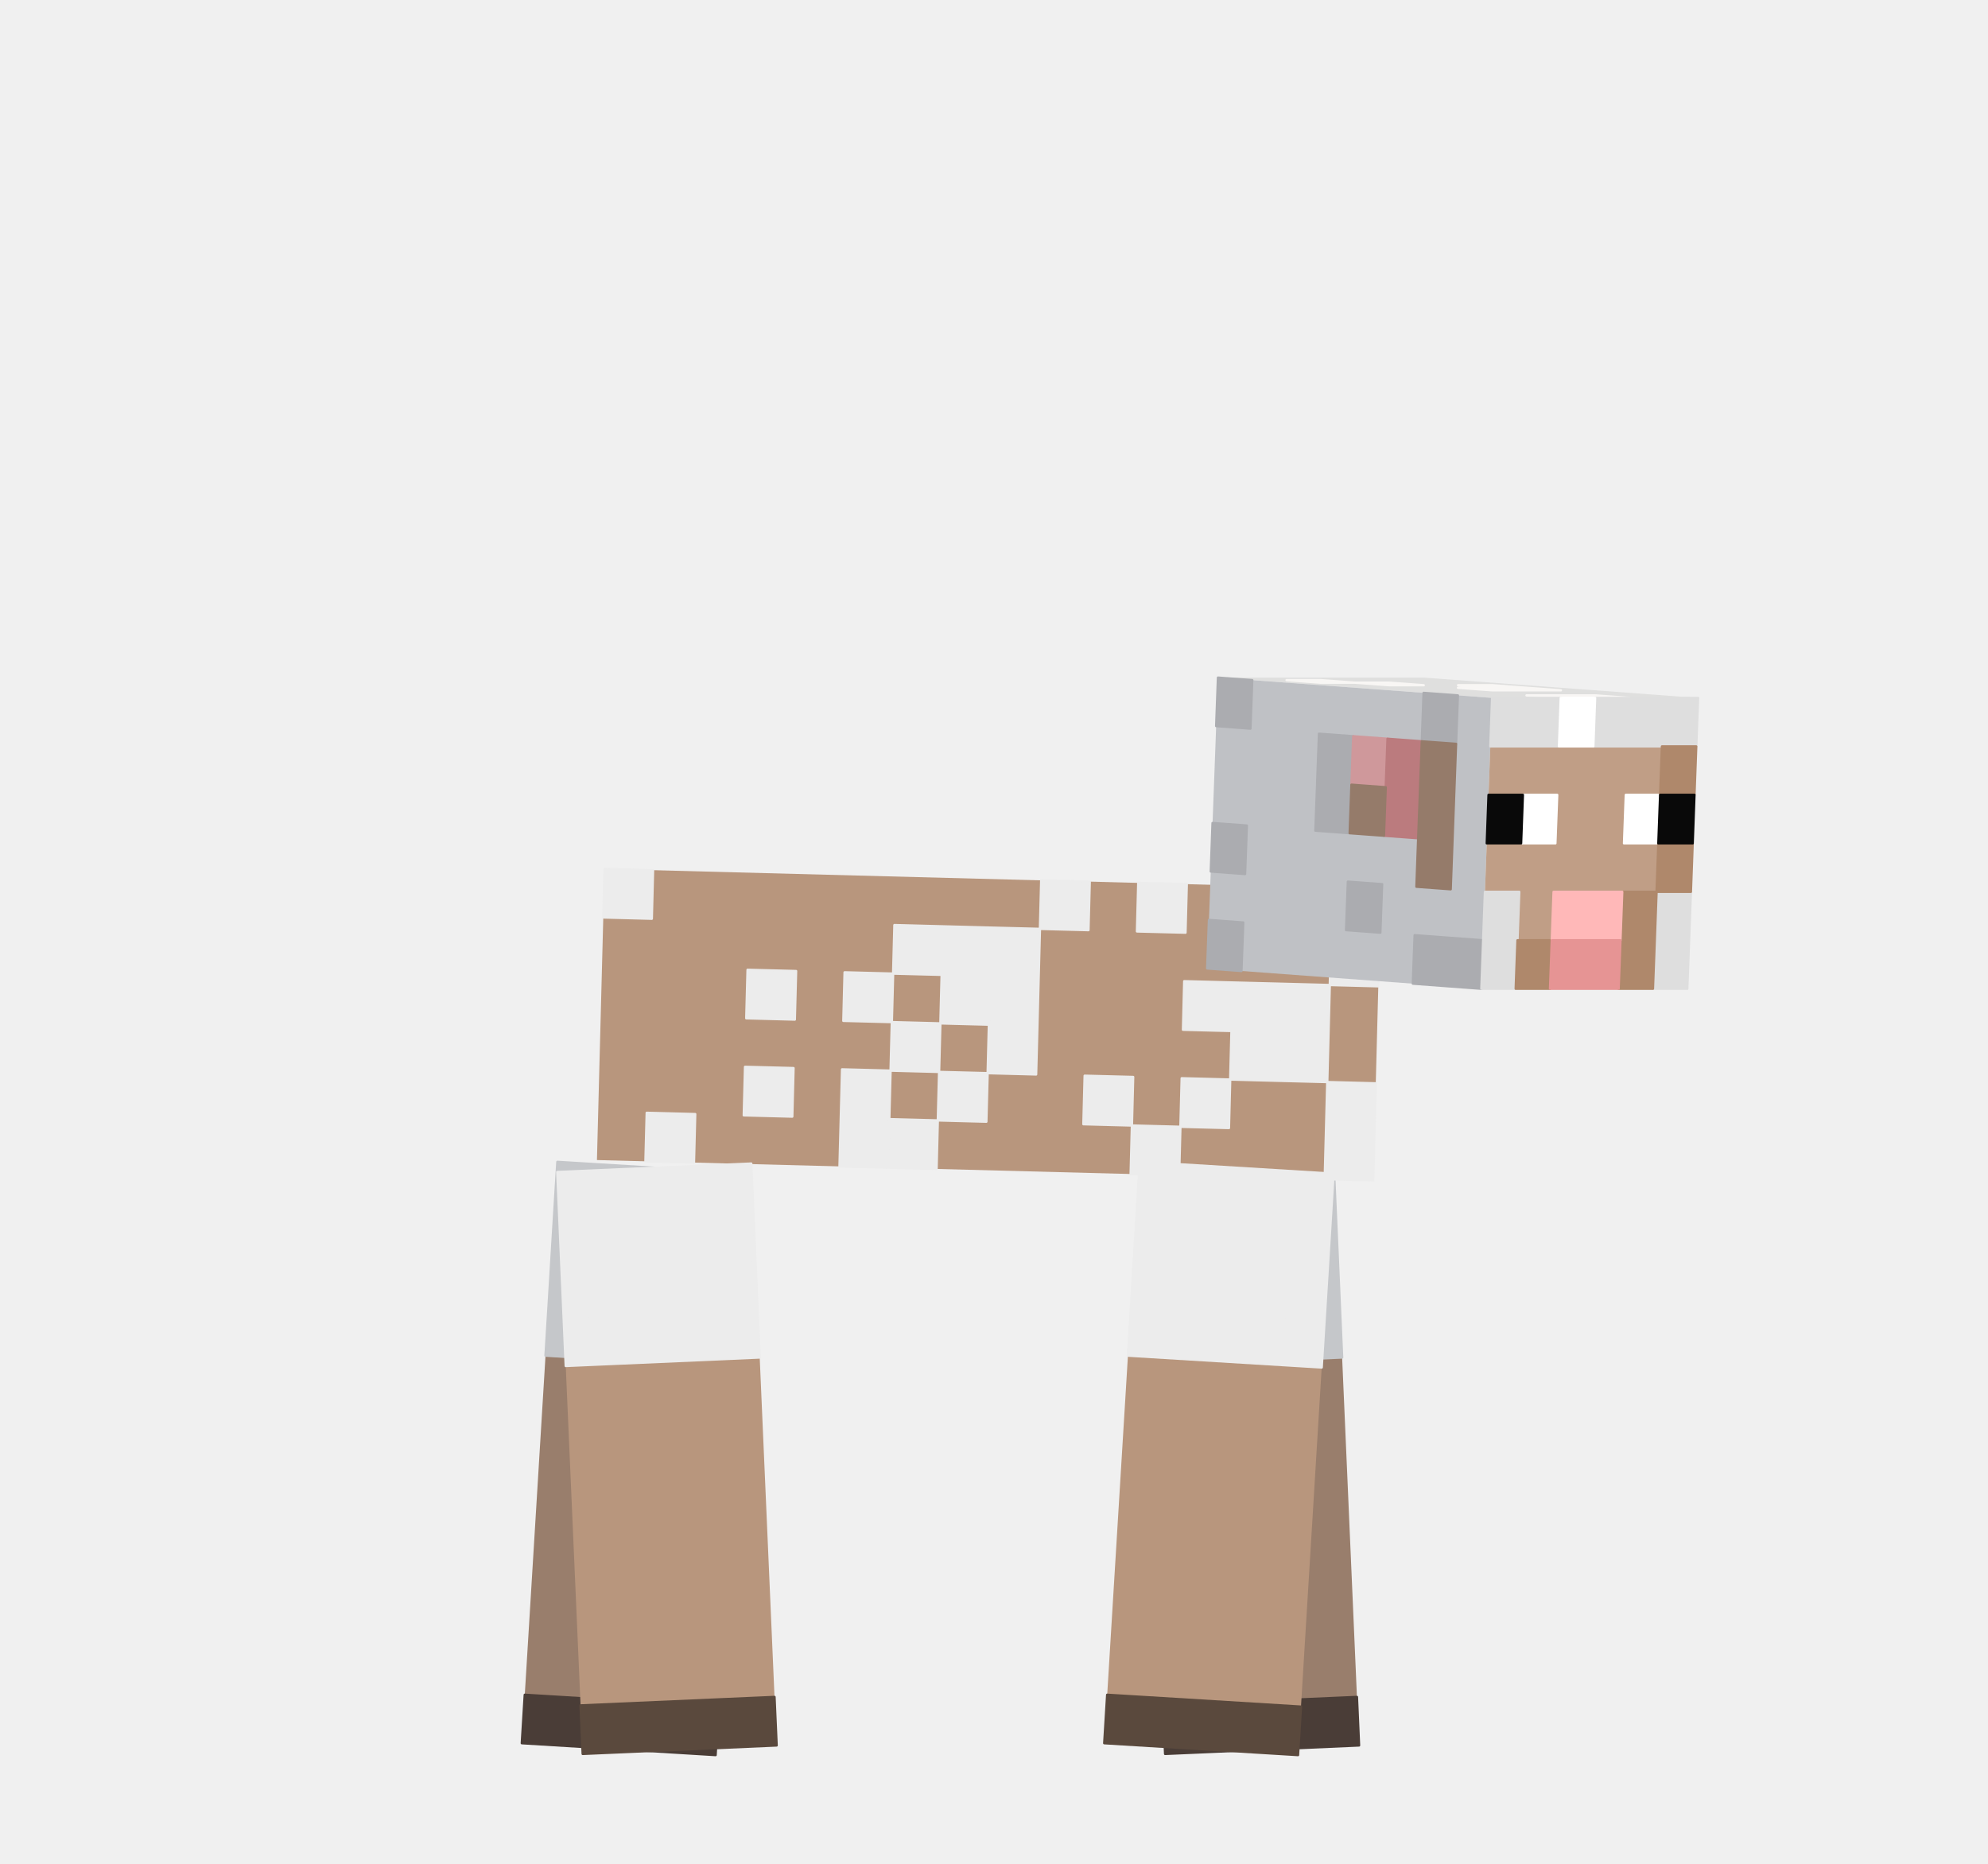
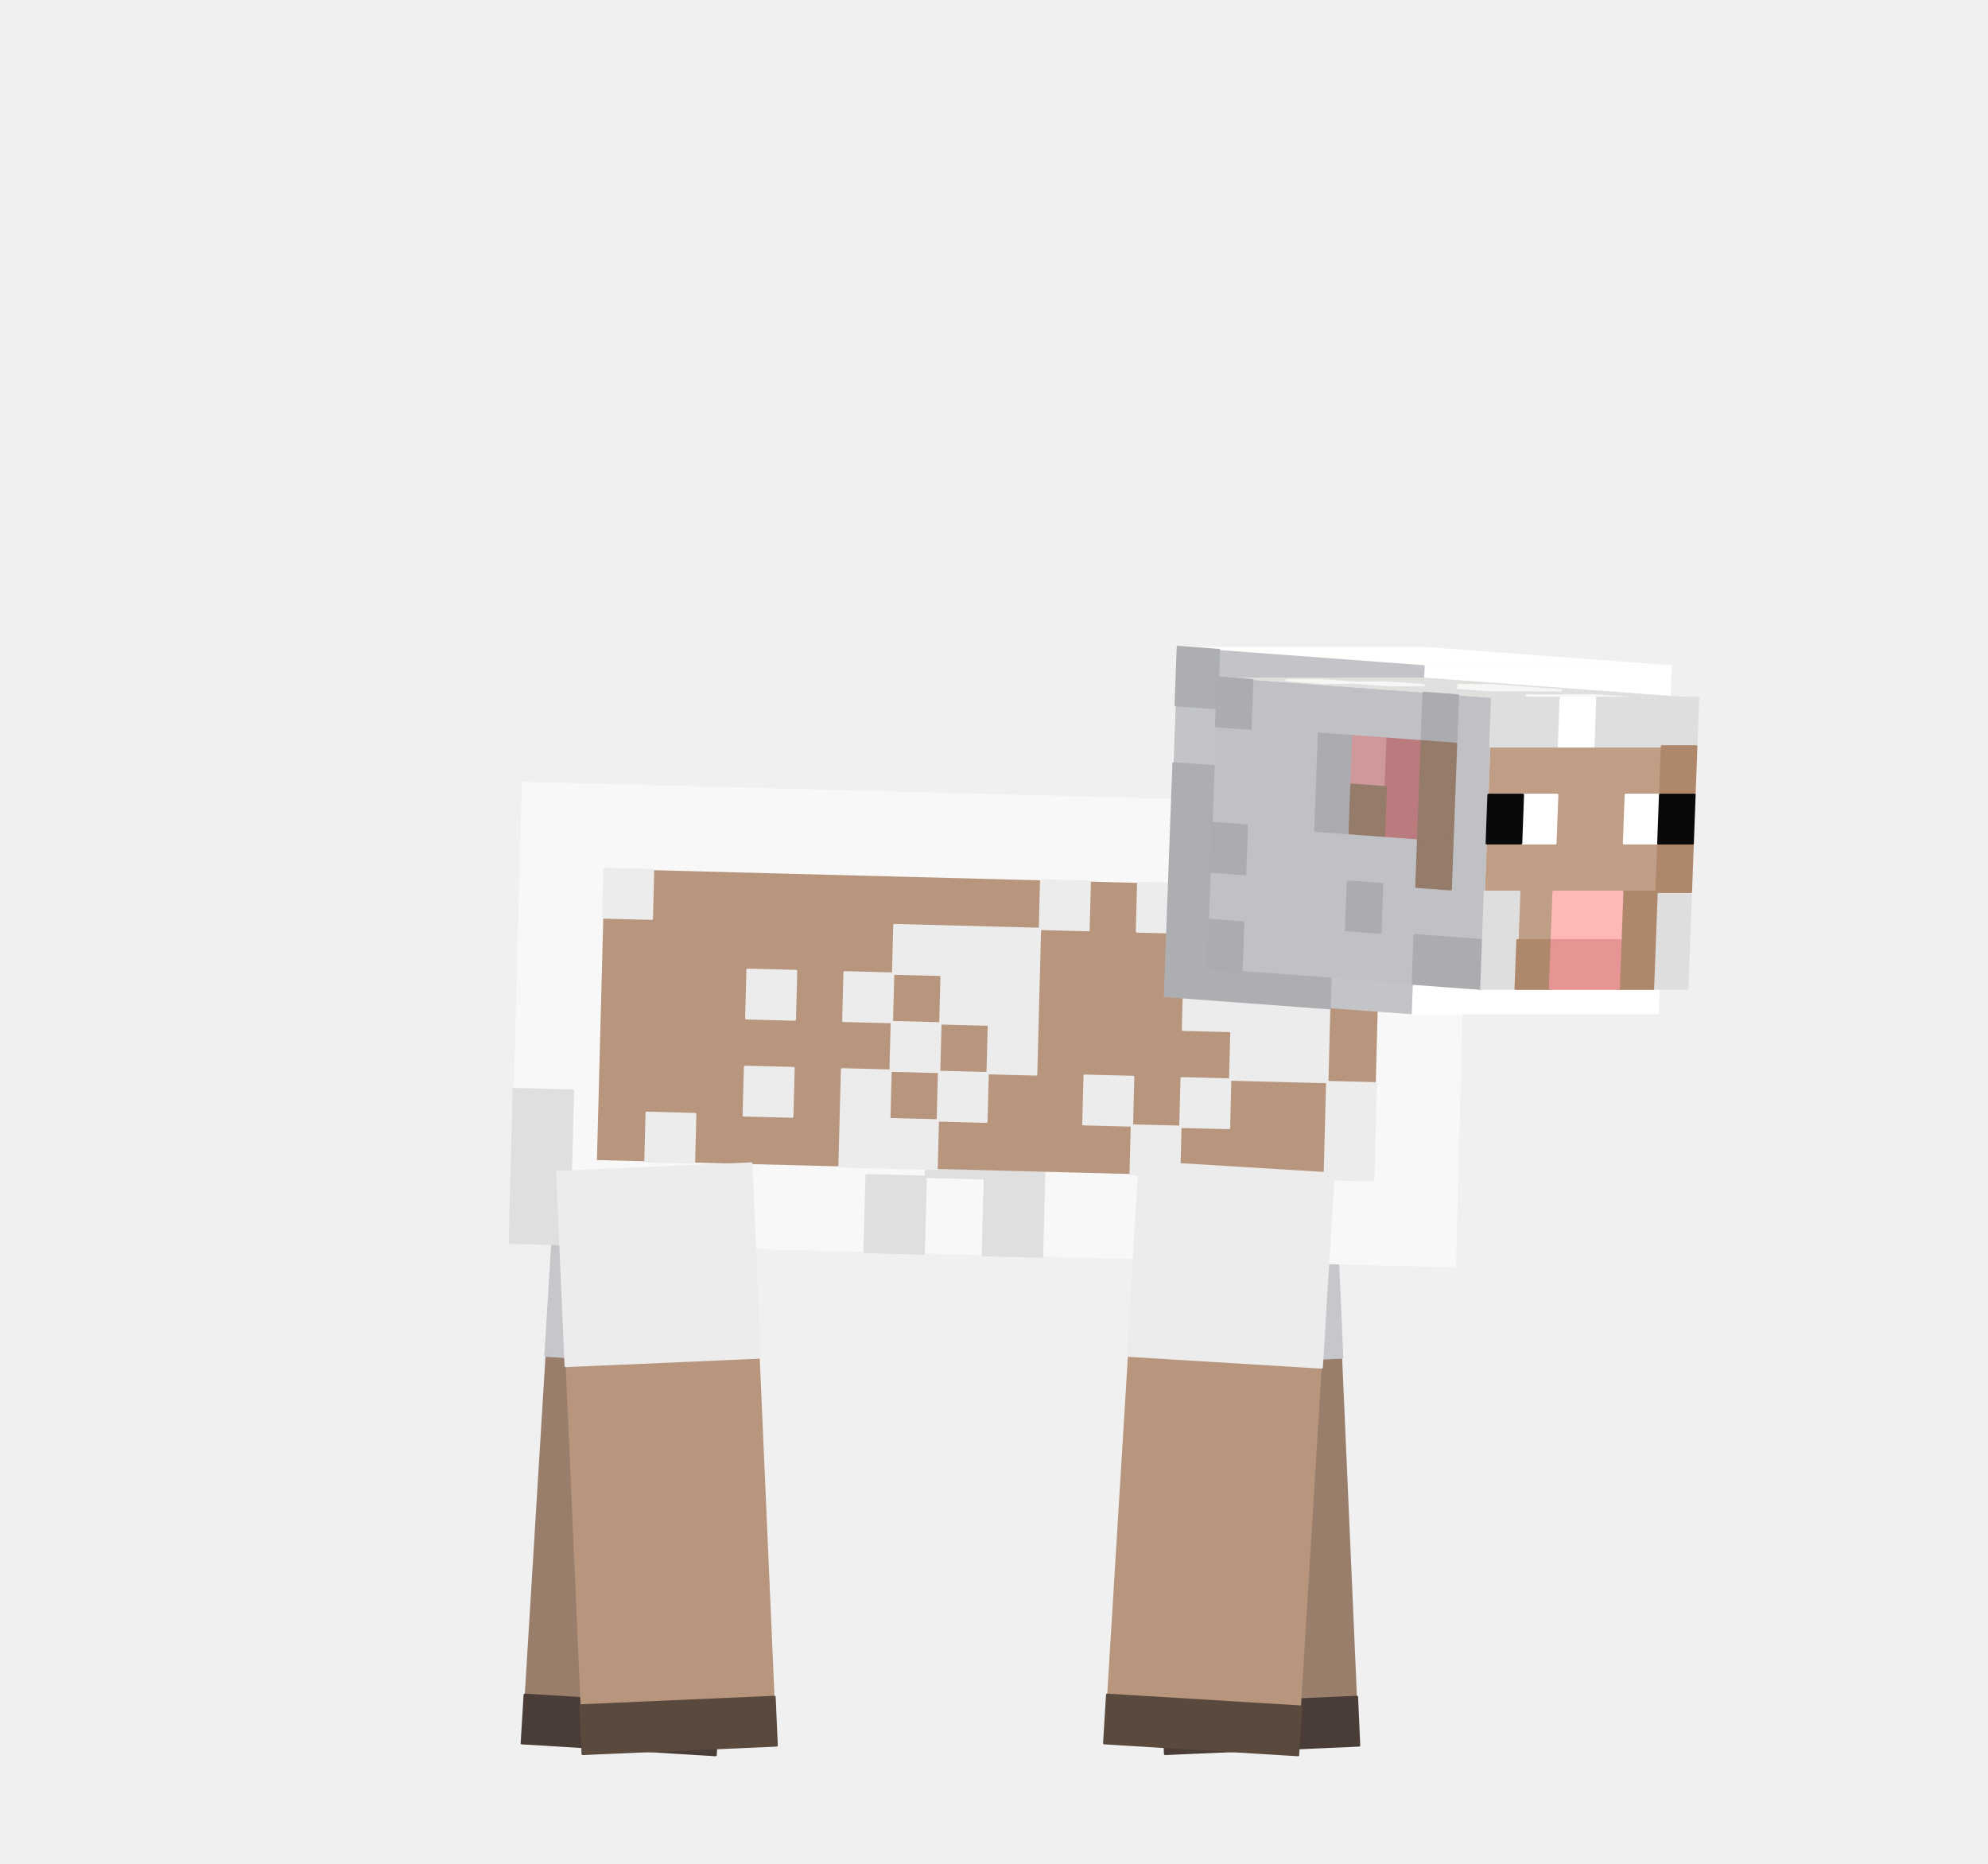
<svg xmlns="http://www.w3.org/2000/svg" viewBox="0 0 512 480" width="512" height="480" role="img" aria-labelledby="idle-2-title">
  <g id="sheep">
    <g id="leg-front-left" aria-label="Front left leg">
      <g class="face" data-face="nx">
        <path fill="#997e6c" d="M293.52 301.84L343.48 299.66L350.02 449.52L300.07 451.7Z" />
        <path fill="#c5c7ca" stroke="#c5c7ca" stroke-width=".6" stroke-linejoin="round" d="M293.52 301.84L343.48 299.66L344.02 312.15L294.07 314.33ZM294.07 314.33L344.02 312.15L344.57 324.64L294.61 326.82ZM294.61 326.82L344.57 324.64L345.11 337.12L295.16 339.3ZM295.16 339.3L345.11 337.12L345.66 349.61L295.7 351.79Z" />
        <path fill="#4a3d37" stroke="#4a3d37" stroke-width=".6" stroke-linejoin="round" d="M299.52 439.21L349.47 437.03L350.02 449.52L300.07 451.7Z" />
      </g>
    </g>
    <g id="leg-hind-left" aria-label="Hind left leg">
      <g class="face" data-face="nx">
        <path fill="#997e6c" d="M143.55 299.22L193.45 302.28L184.3 452L134.39 448.94Z" />
        <path fill="#c5c7ca" stroke="#c5c7ca" stroke-width=".6" stroke-linejoin="round" d="M143.55 299.22L193.45 302.28L192.69 314.75L142.78 311.7ZM142.78 311.7L192.69 314.75L191.93 327.23L142.02 324.18ZM142.02 324.18L191.93 327.23L191.16 339.71L141.26 336.65ZM141.26 336.65L191.16 339.71L190.4 352.18L140.49 349.13Z" />
        <path fill="#4a3d37" stroke="#4a3d37" stroke-width=".6" stroke-linejoin="round" d="M135.15 436.47L185.06 439.52L184.3 452L134.39 448.94Z" />
      </g>
    </g>
+     <g id="wool-body" aria-label="Wool body">
+       <g class="face" data-face="nx">
+         <path fill="#f8f8f8" d="M378.07 207.72L374.96 326.43L131.3 320.05L134.4 201.34Z" />
+         <path fill="#e0dfdf" stroke="#e0dfdf" stroke-width=".6" stroke-linejoin="round" d="M269.39 284.07L268.36 323.64L253.13 323.24L254.16 283.67ZM254.16 283.67L253.65 303.46L238.42 303.06L238.94 283.27ZM238.42 303.06L237.9 322.84L222.67 322.44L223.19 302.66ZM147.56 280.88L146.52 320.45L131.3 320.05L132.33 280.48Z" />
+       </g>
+     </g>
    <g id="body" aria-label="Body">
      <g class="face" data-face="nx">
        <path fill="#b8967d" d="M355.63 229.02L353.67 303.99L153.74 298.76L155.7 223.78Z" />
        <path fill="#ececec" stroke="#ececec" stroke-width=".6" stroke-linejoin="round" d="M355.3 241.51L354.98 254.01L342.48 253.68L342.81 241.19ZM354.32 279L353.67 303.99L341.17 303.66L341.83 278.67ZM342.48 253.68L341.83 278.67L329.33 278.35L329.98 253.35ZM330.64 228.36L330.31 240.86L317.82 240.53L318.14 228.04ZM329.98 253.35L329.33 278.35L316.83 278.02L317.49 253.03ZM317.49 253.03L317.16 265.52L304.67 265.2L304.99 252.7ZM316.83 278.02L316.51 290.51L304.01 290.19L304.34 277.69ZM305.65 227.71L305.32 240.2L292.82 239.88L293.15 227.38ZM304.01 290.19L303.68 302.68L291.19 302.36L291.52 289.86ZM291.84 277.36L291.52 289.86L279.02 289.53L279.35 277.04ZM280.66 227.05L280.33 239.55L267.83 239.22L268.16 226.73ZM267.83 239.22L266.85 276.71L254.36 276.38L255.34 238.9ZM255.34 238.9L254.68 263.89L242.19 263.56L242.84 238.57ZM254.36 276.38L254.03 288.88L241.53 288.55L241.86 276.06ZM242.84 238.57L242.51 251.06L230.02 250.74L230.35 238.24ZM242.19 263.56L241.86 276.06L229.36 275.73L229.69 263.23ZM241.53 288.55L241.21 301.05L228.71 300.72L229.04 288.22ZM230.02 250.74L229.69 263.23L217.2 262.91L217.52 250.41ZM229.36 275.73L228.71 300.72L216.21 300.39L216.87 275.4ZM205.03 250.08L204.7 262.58L192.2 262.25L192.53 249.76ZM204.37 275.07L204.05 287.57L191.55 287.24L191.88 274.75ZM179.05 286.92L178.73 299.41L166.23 299.08L166.56 286.59ZM168.19 224.11L167.87 236.61L155.37 236.28L155.7 223.78Z" />
+       </g>
+     </g>
+     <g id="wool-head" aria-label="Wool head">
+       <g class="face" data-face="top">
+         <path fill="#fffffe" d="M303.36 166.63L367 166.63L430.55 171.34L366.91 171.34Z" />
+       </g>
+       <g class="face" data-face="front">
+         <path fill="#ffffff" d="M366.91 171.34L430.55 171.34L427.22 261.21L363.58 261.21Z" />
+       </g>
+       <g class="face" data-face="nx">
+         <path fill="#c2c4c7" d="M303.36 166.63L366.91 171.34L363.58 261.21L300.03 256.5Z" />
+         <path fill="#acaeb2" stroke="#acaeb2" stroke-width=".6" stroke-linejoin="round" d="M303.36 166.63L313.95 167.41L313.4 182.39L302.8 181.61ZM302.25 196.59L312.84 197.37L312.29 212.35L301.69 211.57ZM301.69 211.57L312.29 212.35L311.73 227.33L301.14 226.55ZM301.14 226.55L311.73 227.33L311.18 242.31L300.58 241.53ZM300.58 241.53L342.95 244.67L342.4 259.64L300.03 256.5Z" />
      </g>
    </g>
    <g id="head" aria-label="Head">
      <g class="face" data-face="top">
        <path fill="#dfdfde" d="M313.68 174.51L366.71 174.51L437.33 179.74L384.29 179.74Z" />
        <path fill="#f8f6f4" stroke="#f8f6f4" stroke-width=".6" stroke-linejoin="round" d="M331.35 175.16L340.18 175.16L349.01 175.82L340.17 175.82ZM349.01 175.82L357.85 175.82L366.68 176.47L357.84 176.47ZM375.52 176.47L384.35 176.47L393.18 177.13L384.34 177.13ZM375.5 177.13L393.18 177.13L402.01 177.78L384.33 177.78ZM393.15 179.09L410.82 179.09L419.65 179.74L401.97 179.74Z" />
      </g>
      <g class="face" data-face="nx">
        <path fill="#bfc1c5" d="M313.68 174.51L384.29 179.74L381.52 254.64L310.9 249.41Z" />
        <path fill="#abacb0" stroke="#abacb0" stroke-width=".6" stroke-linejoin="round" d="M313.68 174.51L322.51 175.16L322.04 187.65L313.22 186.99ZM366.64 178.44L375.47 179.09L375 191.57L366.18 190.92ZM339.7 188.96L348.52 189.61L348.06 202.09L339.24 201.44ZM339.24 201.44L348.06 202.09L347.6 214.58L338.77 213.92ZM312.29 211.96L321.12 212.61L320.66 225.1L311.83 224.44ZM347.14 227.06L355.96 227.71L355.5 240.2L346.67 239.54ZM311.37 236.92L320.19 237.58L319.73 250.06L310.9 249.41ZM364.33 240.85L381.98 242.16L381.52 254.64L363.87 253.33Z" />
        <path fill="#cf989b" stroke="#cf989b" stroke-width=".6" stroke-linejoin="round" d="M348.52 189.61L357.35 190.26L356.89 202.75L348.06 202.09Z" />
        <path fill="#bb7b7e" stroke="#bb7b7e" stroke-width=".6" stroke-linejoin="round" d="M357.35 190.26L366.18 190.92L365.72 203.4L356.89 202.75ZM356.89 202.75L365.72 203.4L365.25 215.88L356.43 215.23Z" />
        <path fill="#957b6a" stroke="#957b6a" stroke-width=".6" stroke-linejoin="round" d="M366.18 190.92L375 191.57L374.54 204.06L365.72 203.4ZM348.06 202.09L356.89 202.75L356.43 215.23L347.6 214.58ZM365.72 203.4L374.54 204.06L374.08 216.54L365.25 215.88ZM365.25 215.88L374.08 216.54L373.62 229.02L364.79 228.37Z" />
      </g>
      <g class="face" data-face="front">
        <path fill="#c09e86" d="M384.29 179.74L437.33 179.74L434.55 254.64L381.52 254.64Z" />
        <path fill="#dedede" stroke="#dedede" stroke-width=".6" stroke-linejoin="round" d="M384.29 179.74L401.97 179.74L401.51 192.23L383.83 192.23ZM410.81 179.74L437.33 179.74L436.86 192.23L410.35 192.23ZM382.44 229.68L391.28 229.68L390.82 242.16L381.98 242.16ZM426.64 229.68L435.48 229.68L435.01 242.16L426.18 242.16ZM381.98 242.16L390.82 242.16L390.36 254.64L381.52 254.64ZM426.18 242.16L435.01 242.16L434.55 254.64L425.71 254.64Z" />
        <path fill="#ffffff" stroke="#ffffff" stroke-width=".6" stroke-linejoin="round" d="M401.97 179.74L410.81 179.74L410.35 192.23L401.51 192.23ZM392.21 204.71L401.05 204.71L400.58 217.19L391.75 217.19ZM418.72 204.71L427.56 204.71L427.1 217.19L418.26 217.19Z" />
        <path fill="#af886b" stroke="#af886b" stroke-width=".6" stroke-linejoin="round" d="M428.03 192.23L436.86 192.23L436.4 204.71L427.56 204.71ZM427.1 217.19L435.94 217.19L435.48 229.68L426.64 229.68ZM417.8 229.68L426.64 229.68L426.18 242.16L417.34 242.16ZM390.82 242.16L399.66 242.16L399.2 254.64L390.36 254.64ZM417.34 242.16L426.18 242.16L425.71 254.64L416.87 254.64Z" />
        <path fill="#090909" stroke="#090909" stroke-width=".6" stroke-linejoin="round" d="M383.37 204.71L392.21 204.71L391.75 217.19L382.91 217.19ZM427.56 204.71L436.4 204.71L435.94 217.19L427.1 217.19Z" />
        <path fill="#ffb8b8" stroke="#ffb8b8" stroke-width=".6" stroke-linejoin="round" d="M400.12 229.68L417.8 229.68L417.34 242.16L399.66 242.16Z" />
        <path fill="#e69494" stroke="#e69494" stroke-width=".6" stroke-linejoin="round" d="M399.66 242.16L417.34 242.16L416.87 254.64L399.2 254.64Z" />
      </g>
    </g>
    <g id="leg-front-right" aria-label="Front right leg">
      <g class="face" data-face="nx">
        <path fill="#b8967d" d="M293.55 299.22L343.45 302.28L334.3 452L284.39 448.94Z" />
        <path fill="#ececec" stroke="#ececec" stroke-width=".6" stroke-linejoin="round" d="M293.55 299.22L343.45 302.28L342.69 314.75L292.78 311.7ZM292.78 311.7L342.69 314.75L341.93 327.23L292.02 324.18ZM292.02 324.18L341.93 327.23L341.16 339.71L291.26 336.65ZM291.26 336.65L341.16 339.71L340.4 352.18L290.49 349.13Z" />
        <path fill="#5a493d" stroke="#5a493d" stroke-width=".6" stroke-linejoin="round" d="M285.15 436.47L335.06 439.52L334.3 452L284.39 448.94Z" />
      </g>
    </g>
    <g id="leg-hind-right" aria-label="Hind right leg">
      <g class="face" data-face="nx">
        <path fill="#b8967d" d="M143.52 301.84L193.48 299.66L200.02 449.52L150.07 451.7Z" />
        <path fill="#ececec" stroke="#ececec" stroke-width=".6" stroke-linejoin="round" d="M143.52 301.84L193.48 299.66L194.02 312.15L144.07 314.33ZM144.07 314.33L194.02 312.15L194.57 324.64L144.61 326.82ZM144.61 326.82L194.57 324.64L195.11 337.12L145.16 339.3ZM145.16 339.3L195.11 337.12L195.66 349.61L145.7 351.79Z" />
        <path fill="#5a493d" stroke="#5a493d" stroke-width=".6" stroke-linejoin="round" d="M149.52 439.21L199.47 437.03L200.02 449.52L150.07 451.7Z" />
      </g>
    </g>
  </g>
</svg>
